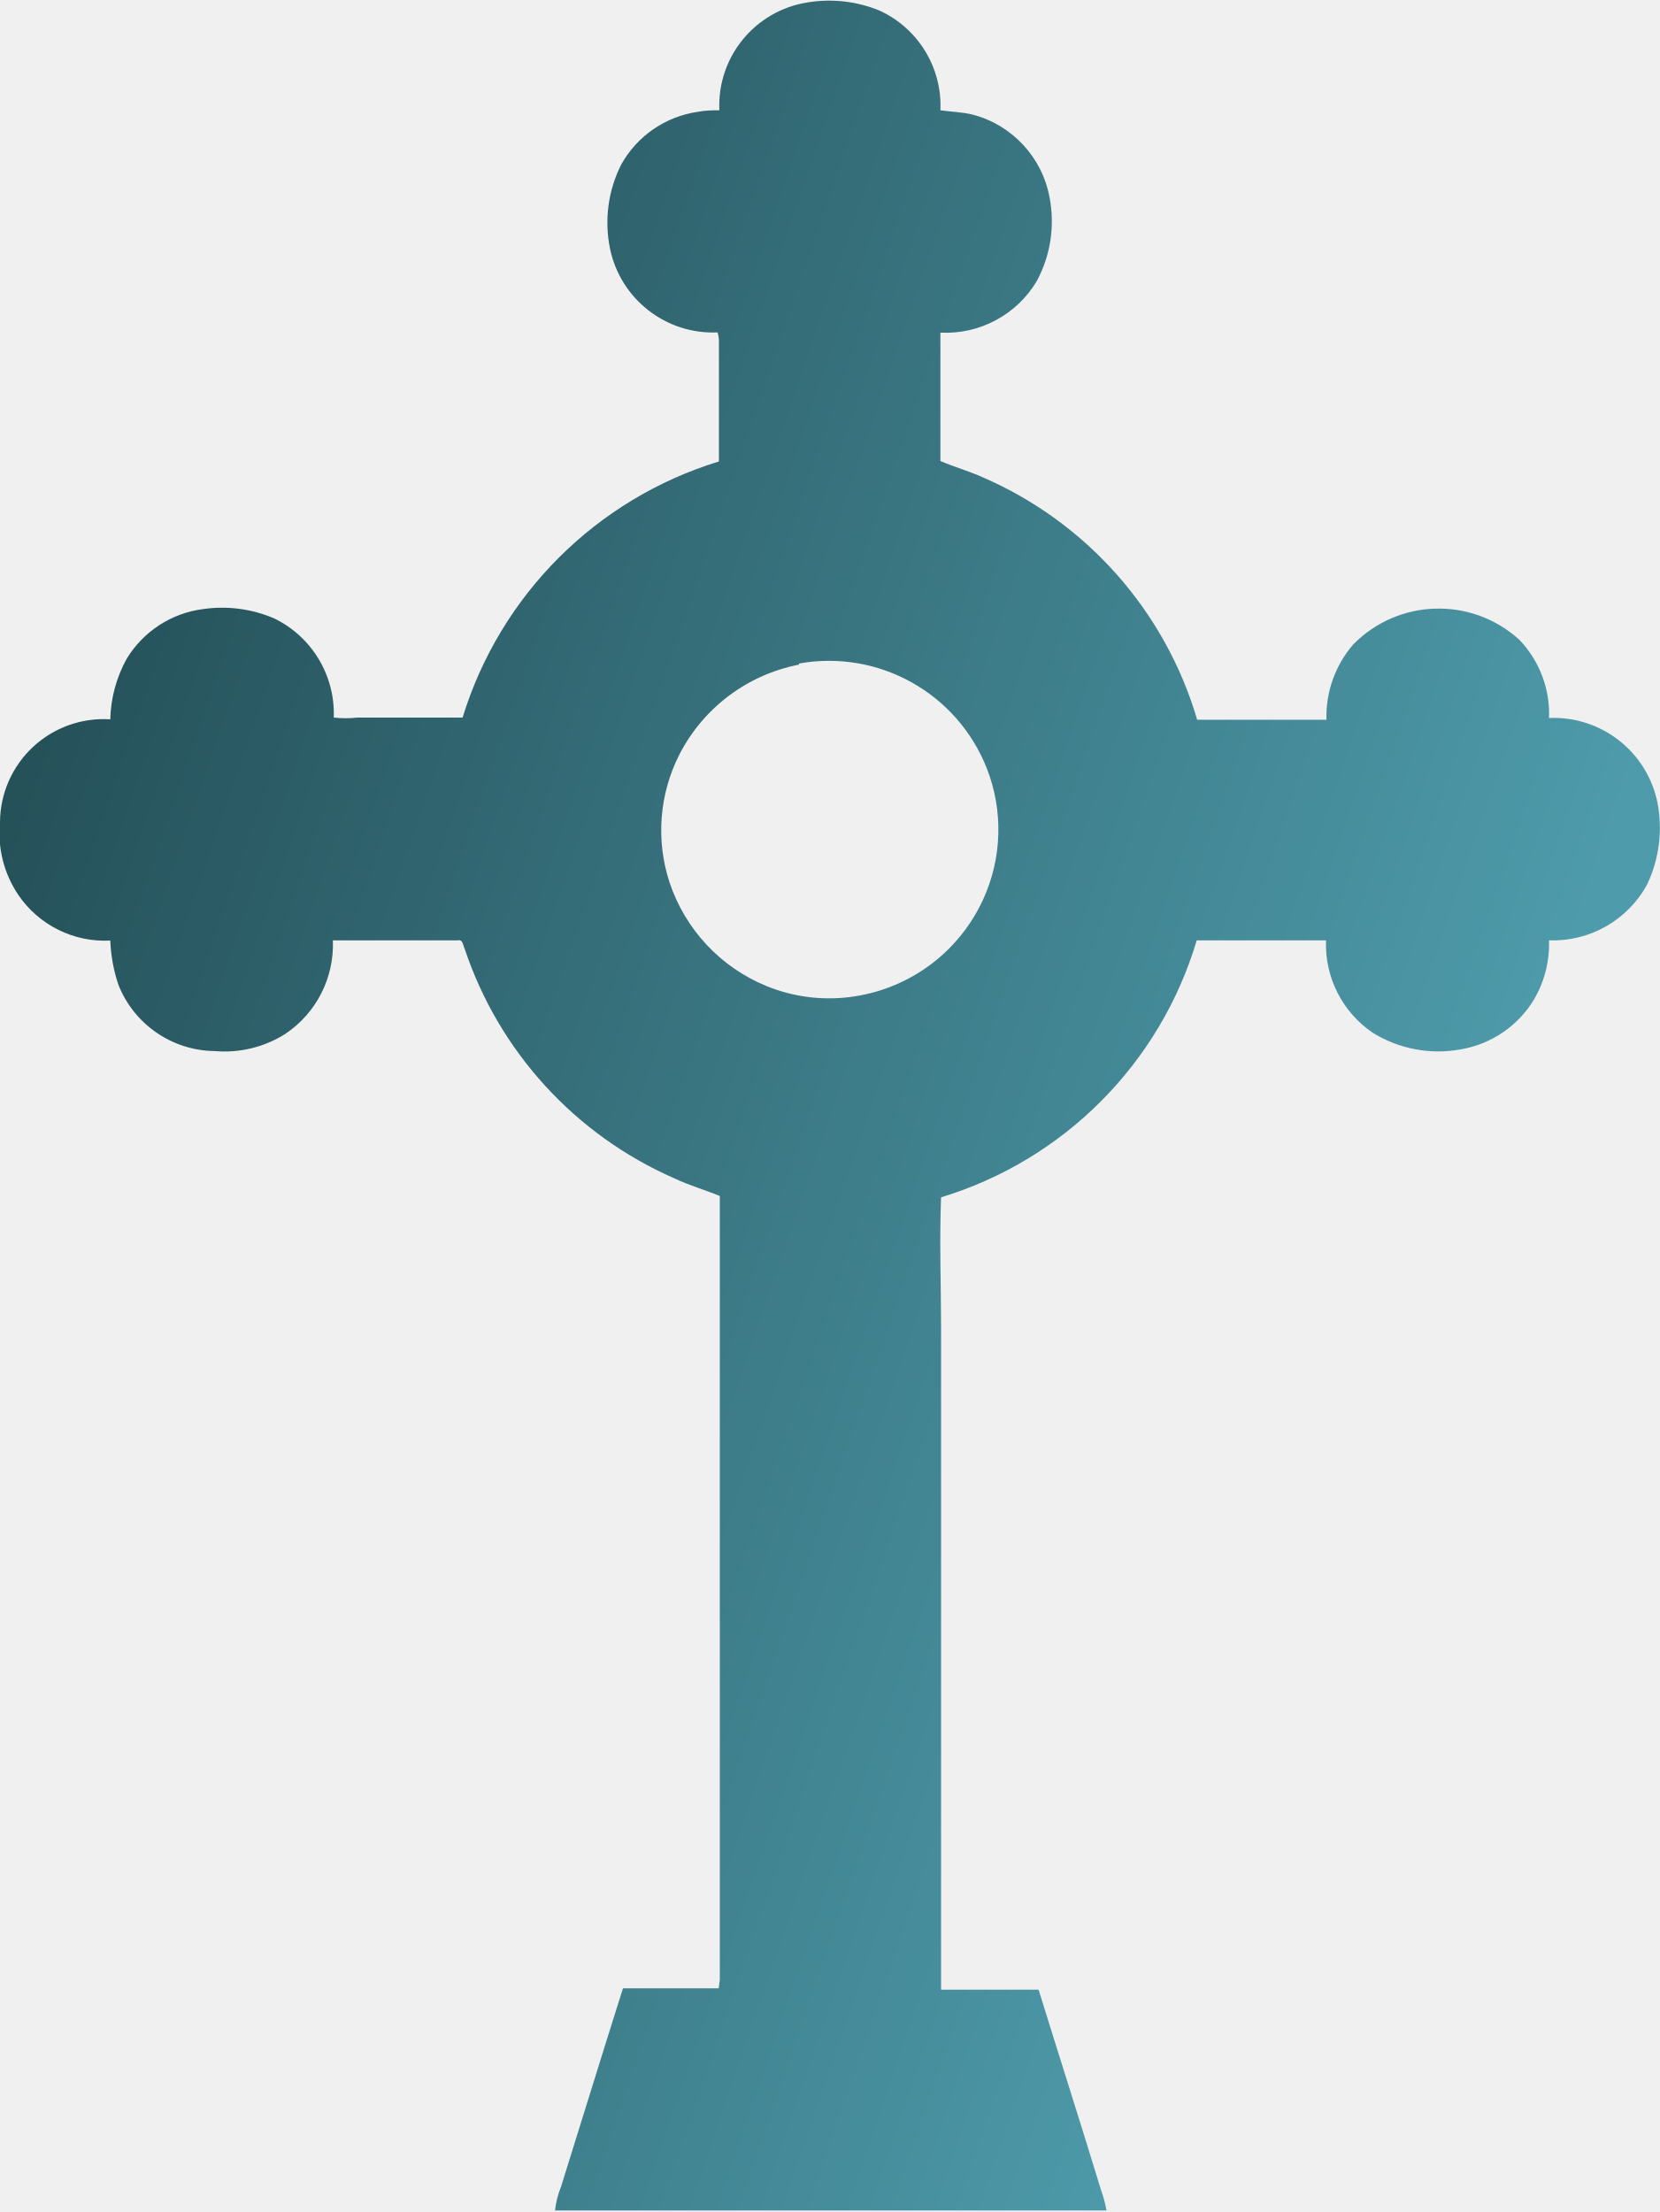
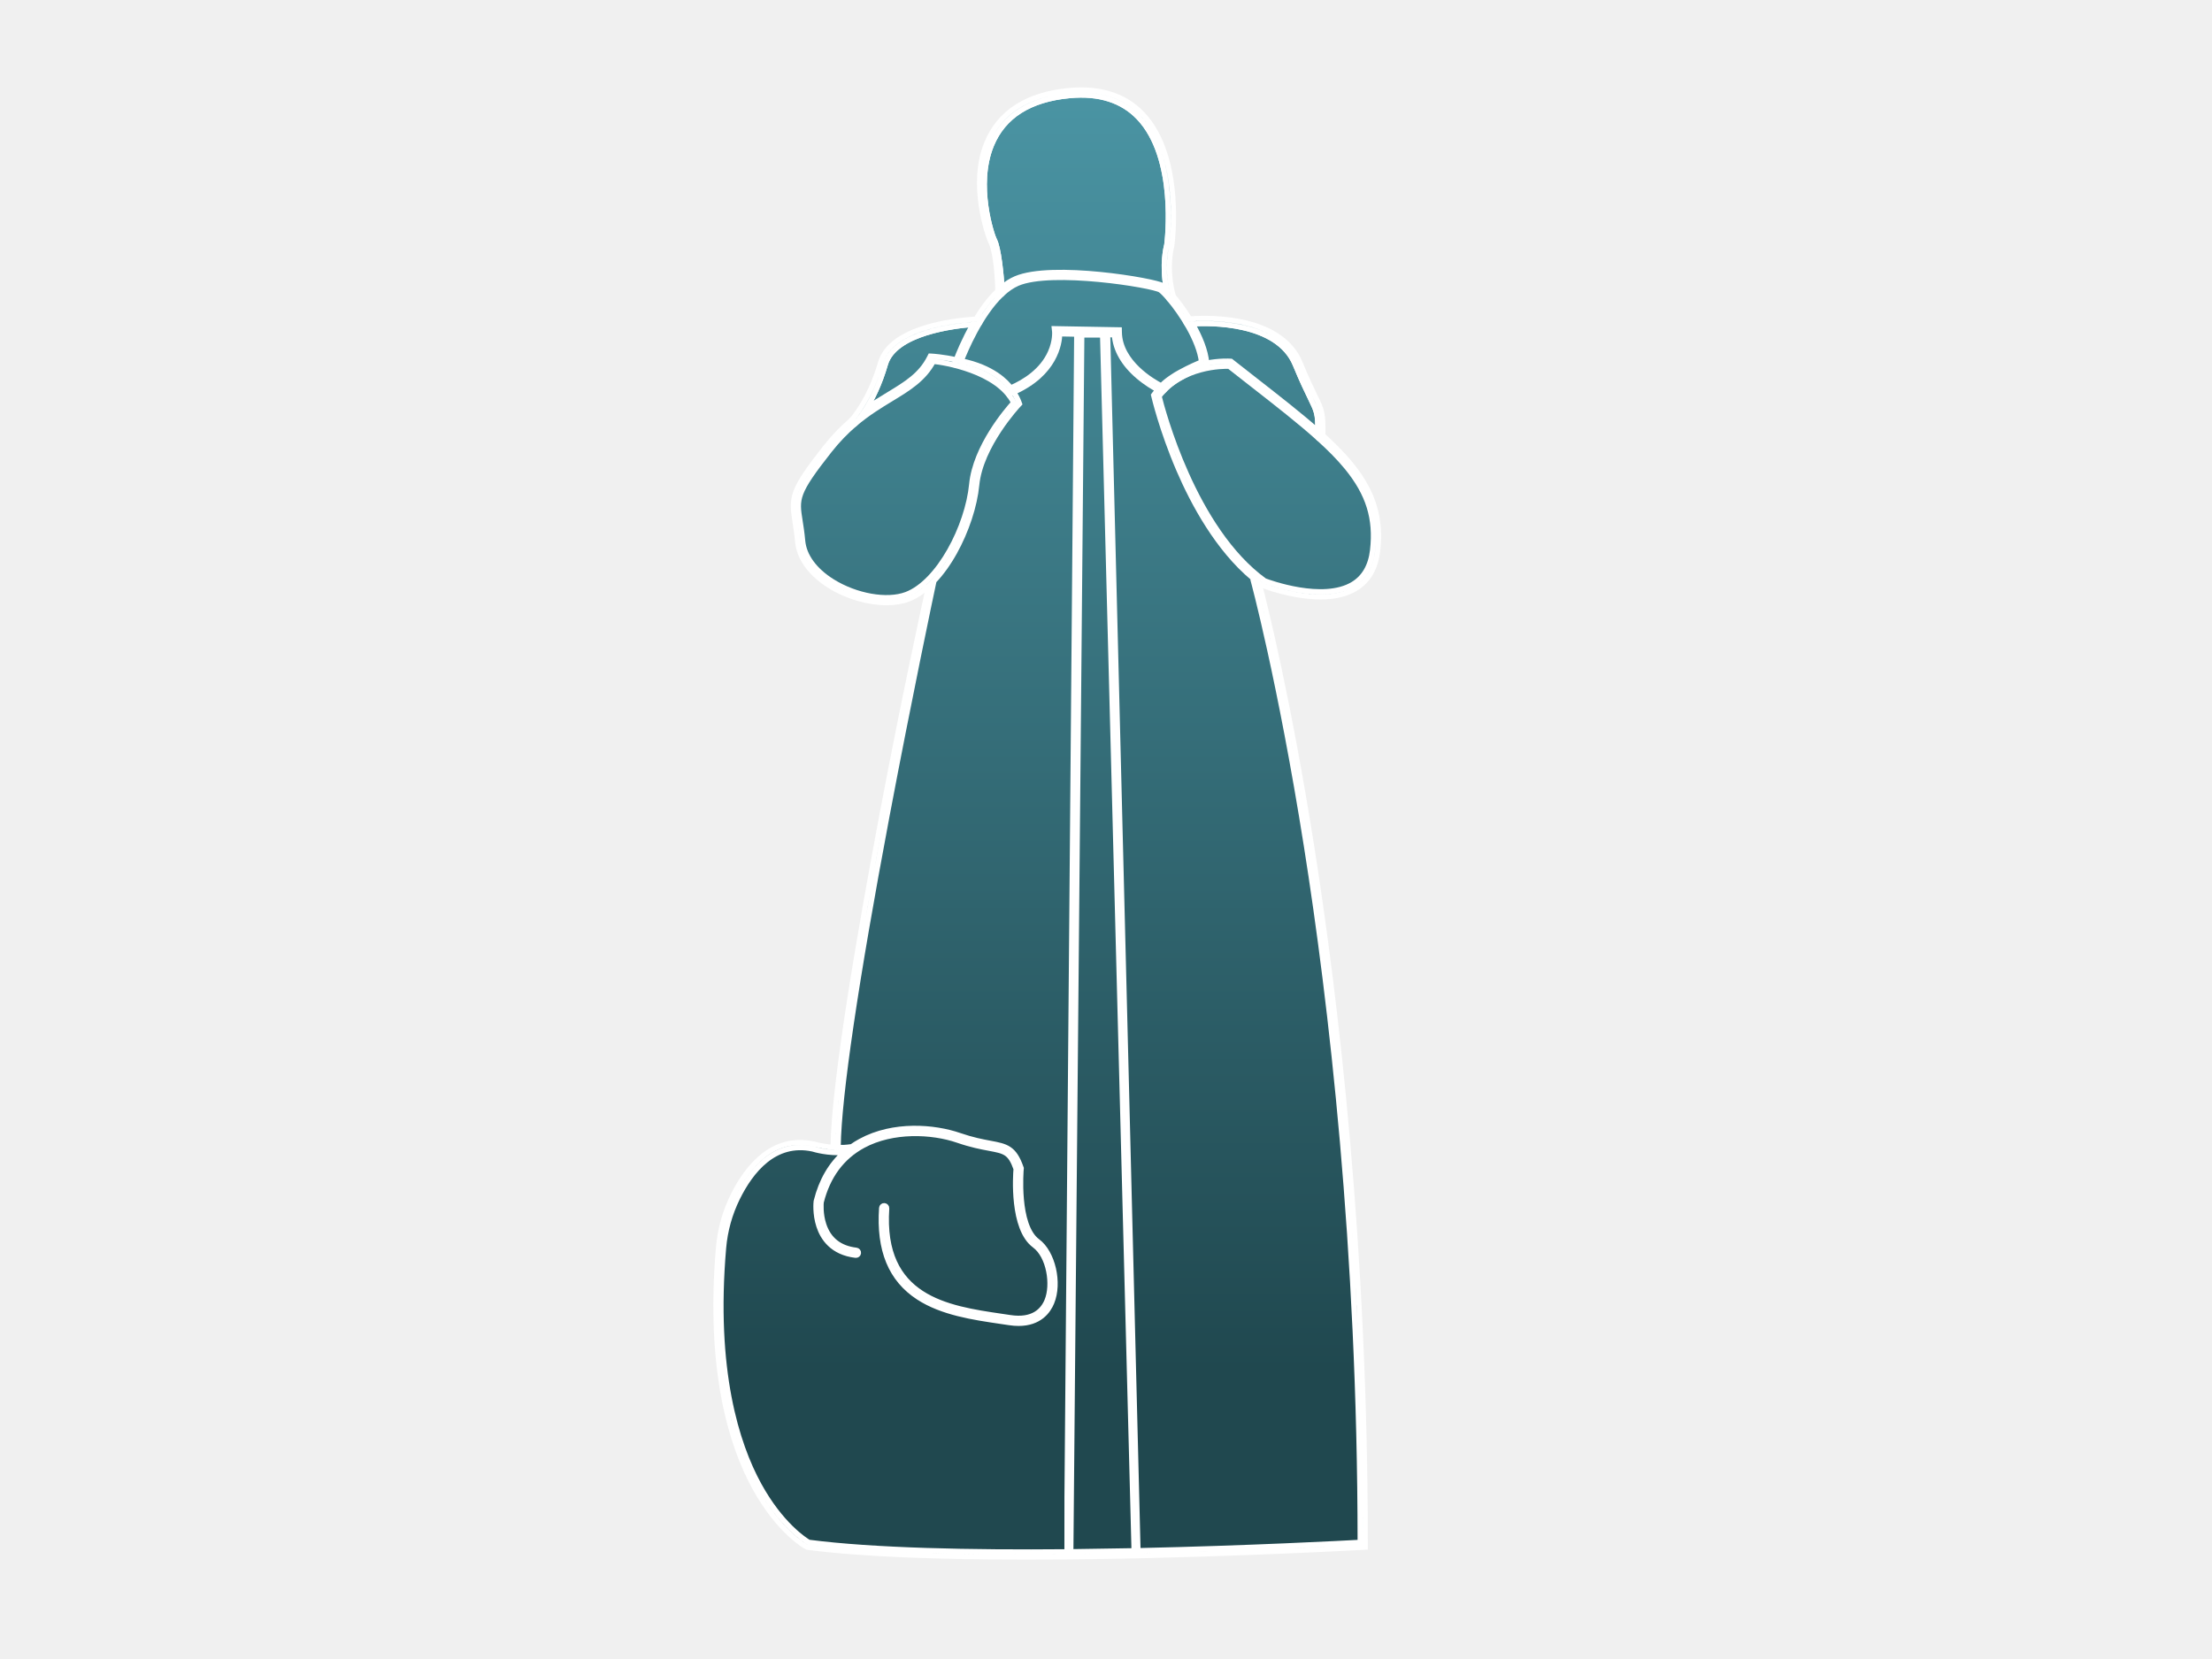
- <svg xmlns="http://www.w3.org/2000/svg" id="Layer_1" data-name="Layer 1" viewBox="0 0 75.22 100.28">
-   <defs>
-     <style>.cls-1{fill:url(#linear-gradient);}</style>
-     <linearGradient id="linear-gradient" x1="-912.07" y1="626.59" x2="-911.07" y2="626.59" gradientTransform="matrix(68.17, 42.38, 31.79, -90.89, 42251.6, 95628.41)" gradientUnits="userSpaceOnUse">
-       <stop offset="0" stop-color="#20484f" />
-       <stop offset="1" stop-color="#4e9bab" />
-     </linearGradient>
-   </defs>
-   <g id="f89e067a-9d9c-48e1-b53e-43b81444b6cb">
-     <path class="cls-1" d="M32.61,5a4.73,4.73,0,0,1,4-4.89,6,6,0,0,1,3.26.37A4.74,4.74,0,0,1,42.63,5c.49.07,1,.08,1.48.2a4.78,4.78,0,0,1,3.47,3.76A5.72,5.72,0,0,1,47,12.74a4.8,4.8,0,0,1-4.37,2.34V20.9c.62.27,1.28.45,1.9.73a17.3,17.3,0,0,1,9.74,11c1.95,0,3.91,0,5.86,0a5,5,0,0,1,1.21-3.41A5.43,5.43,0,0,1,68.87,29a4.85,4.85,0,0,1,1.35,3.55,4.8,4.8,0,0,1,4.92,3.86,6,6,0,0,1-.47,3.68,4.86,4.86,0,0,1-4.45,2.54,5,5,0,0,1-.68,2.68,4.81,4.81,0,0,1-3.31,2.26,5.64,5.64,0,0,1-4-.75,4.84,4.84,0,0,1-2.12-4.19c-2,0-3.91,0-5.86,0A17.36,17.36,0,0,1,42.66,54.28c-.08,2,0,3.95,0,5.92v30c1.47,0,2.95,0,4.42,0,.93,3,1.89,6,2.83,9.08a5.79,5.79,0,0,1,.25.93q-12.51,0-25,0a4,4,0,0,1,.27-1.07c.94-3,1.86-6,2.81-9,1.44,0,2.89,0,4.34,0l.05-.39q0-17.76,0-35.53c-.68-.28-1.39-.48-2.06-.8A17.36,17.36,0,0,1,21.06,43c-.07-.13-.08-.43-.3-.37-1.89,0-3.78,0-5.67,0a4.87,4.87,0,0,1-2.17,4.25,5.15,5.15,0,0,1-3.18.77,4.75,4.75,0,0,1-4.37-3A7.11,7.11,0,0,1,5,42.64,4.74,4.74,0,0,1,.83,40.57,5,5,0,0,1,0,37.27,4.7,4.7,0,0,1,5,32.61a5.94,5.94,0,0,1,.74-2.74,4.76,4.76,0,0,1,3.48-2.26,6,6,0,0,1,3.22.43,4.8,4.8,0,0,1,2.69,4.49,4.86,4.86,0,0,0,1.08,0h4.76A17.52,17.52,0,0,1,32.59,20.92c0-1.78,0-3.55,0-5.33a1.54,1.54,0,0,0-.06-.52,4.77,4.77,0,0,1-4.88-3.81,5.86,5.86,0,0,1,.51-3.8,4.75,4.75,0,0,1,3.47-2.39C32,5,32.29,5,32.61,5Zm3.61,25.13a7.76,7.76,0,0,0-5.42,4.07A7.58,7.58,0,0,0,30.35,40a7.71,7.71,0,0,0,4.39,4.7,7.5,7.5,0,0,0,4,.47,7.68,7.68,0,0,0,5.83-4.4,7.6,7.6,0,0,0,.17-5.92,7.69,7.69,0,0,0-8.52-4.77Z" />
+ <svg xmlns="http://www.w3.org/2000/svg" version="1.1" x="0px" y="0px" viewBox="0 0 1728 1296" enable-background="new 0 0 1728 1296" xml:space="preserve">
+   <g id="Layer_1">
+ </g>
+   <g id="Layer_2">
+     <g>
+       <g>
+         <linearGradient id="SVGID_1_" gradientUnits="userSpaceOnUse" x1="690.352" y1="-19.972" x2="690.352" y2="1070.547">
+           <stop offset="0" style="stop-color:#4E9BAB" />
+           <stop offset="1" style="stop-color:#20484F" />
+         </linearGradient>
+         <path fill="url(#SVGID_1_)" stroke="#FFFFFF" stroke-width="4" stroke-miterlimit="10" d="M729.87,452.74     c-0.01,0.05-0.09,0.42-0.22,1.08c-0.01,0-0.01,0-0.01,0.01c-2.19,10.32-19.51,92.34-36.78,183.9     c-24.32,128.92-37.48,218.13-38.07,257.97c0,0.26-0.06,0.51-0.16,0.73c-0.29,0.73-1.01,1.24-1.84,1.24h-0.03     c-0.89-0.01-1.64-0.6-1.88-1.4c-0.06-0.2-0.09-0.41-0.09-0.63c0.75-50.62,21.15-168.6,38.14-258.66     c15.91-84.38,32.24-159.72,36.47-179.04c0.67-3.01,1.03-4.66,1.06-4.78c0.23-1.08,0.79-3.02,1.87-2.79     C729.41,450.6,730.1,451.66,729.87,452.74z" />
+       </g>
+       <g>
+         <linearGradient id="SVGID_00000119823065711046772360000005197273004435940754_" gradientUnits="userSpaceOnUse" x1="812.899" y1="-19.972" x2="812.899" y2="1070.547">
+           <stop offset="0" style="stop-color:#4E9BAB" />
+           <stop offset="1" style="stop-color:#20484F" />
+         </linearGradient>
+         <path fill="url(#SVGID_00000119823065711046772360000005197273004435940754_)" stroke="#FFFFFF" stroke-width="4" stroke-miterlimit="10" d="     M1024.62,660.95c-18.19-115.07-36.6-188.68-40.97-205.48c-0.61-2.34-0.95-3.58-0.97-3.68c-0.3-1.06-1.39-1.69-2.46-1.39     c-0.66,0.18-1.15,0.67-1.36,1.27v0.01c-0.13,0.36-0.15,0.77-0.04,1.17c0.21,0.77,21.16,77.83,41.85,208.72     c19.05,120.5,41.75,312.46,41.87,543.27c-12.67,0.69-86.7,4.62-173.53,6.51h-0.2c-0.97,0.02-1.93,0.04-2.9,0.06     c-16.14,0.35-32.7,0.62-49.37,0.78c-1.01,0.01-2.03,0.02-3.04,0.03c-74.61,0.67-151.06-0.8-201.73-7.42     c-2.61-1.53-21.78-13.54-39.03-45.17c-17.09-31.31-35.72-88.78-27.47-184.71c1.17-13.63,4.82-26.75,10.85-38.98     c10.36-21.05,28.98-44.77,58.81-38.33c1.25,0.39,11.9,3.61,24.66,2.69c1.57-0.12,3.17-0.29,4.78-0.54     c1.09-0.17,1.84-1.19,1.67-2.28c-0.14-0.89-0.17-1.55-0.78-1.67c-0.14-0.03-0.31-0.03-0.51,0c-3.44,0.53-6.88,0.69-10.12,0.62     c-1.29-0.02-2.54-0.08-3.75-0.16c-8.42-0.61-14.73-2.47-14.81-2.5l-0.19-0.05c-32.42-7.06-52.35,18.1-63.35,40.45     c-6.25,12.69-10.03,26.28-11.24,40.41c-8.36,97.17,10.68,155.49,28.12,187.3c19.04,34.73,39.89,46.15,40.76,46.62l0.33,0.17     l0.36,0.04c43.62,5.74,106.41,7.65,170.71,7.65c127.54,0,261.08-7.52,263.09-7.63l1.88-0.11v-1.89     C1066.54,974.81,1043.75,781.92,1024.62,660.95z" />
+       </g>
+       <g>
+         <linearGradient id="SVGID_00000059298204621179087020000001613812193547981753_" gradientUnits="userSpaceOnUse" x1="730.829" y1="-19.972" x2="730.829" y2="1070.547">
+           <stop offset="0" style="stop-color:#4E9BAB" />
+           <stop offset="1" style="stop-color:#20484F" />
+         </linearGradient>
+         <path fill="url(#SVGID_00000059298204621179087020000001613812193547981753_)" stroke="#FFFFFF" stroke-width="4" stroke-miterlimit="10" d="     M821.57,1017.64c-2.64,6.38-9.4,16.18-25.84,16.18c-2.25,0-4.68-0.18-7.3-0.58c-2.23-0.34-4.5-0.67-6.8-1.01     c-21.4-3.15-45.64-6.72-64.13-18.75c-21.6-14.06-31.02-36.88-28.79-69.79c0.07-1.1,1.02-1.96,2.13-1.86     c1.1,0.07,1.93,1.03,1.86,2.13c-4.77,70.44,47.51,78.13,89.51,84.31c2.31,0.34,4.59,0.67,6.82,1.01     c18.17,2.78,25.72-5.63,28.85-13.17c5.16-12.42,1.69-34.8-9.7-43.21c-17.77-13.11-14.87-54.73-14.45-59.77     c-4.6-13.02-8.78-13.81-20.93-16.09c-6.27-1.17-14.06-2.63-24.59-6.26c-20.19-6.96-50.91-8.37-74.03,4.18     c-16.57,9-27.55,23.86-32.64,44.18c-0.1,1.06-0.76,9.22,2.03,17.62c3.88,11.7,12.4,18.4,25.32,19.9c1.1,0.13,1.89,1.12,1.76,2.22     c-0.13,1.09-1.12,1.89-2.22,1.75c-18.25-2.12-25.68-13.53-28.7-22.74c-3.22-9.78-2.2-18.94-2.15-19.33l0.05-0.25     c3.94-15.85,11.3-28.58,21.96-38.01c1.79-1.59,3.69-3.09,5.67-4.49c2.22-1.57,4.56-3.03,7.01-4.36     c25.84-14.03,57.76-11.17,77.24-4.45c10.25,3.53,17.89,4.96,24.02,6.11c12.45,2.34,18.7,3.51,24.12,19.11l0.14,0.41l-0.04,0.43     c-0.04,0.44-3.91,44.29,12.8,56.62C822.5,978.5,827.96,1002.26,821.57,1017.64z" />
+       </g>
+       <g>
+         <linearGradient id="SVGID_00000091722119231135998140000018421656118096190856_" gradientUnits="userSpaceOnUse" x1="861.255" y1="-19.972" x2="861.255" y2="1070.547">
+           <stop offset="0" style="stop-color:#4E9BAB" />
+           <stop offset="1" style="stop-color:#20484F" />
+         </linearGradient>
+         <path fill="url(#SVGID_00000091722119231135998140000018421656118096190856_)" stroke="#FFFFFF" stroke-width="4" stroke-miterlimit="10" d="     M836.54,1212.17v0.02l49.37-0.78v-0.01L836.54,1212.17z M865.31,261.49l-0.09-3.76h-24.07l-0.03,3.33l-7.59,908.46l-0.03,42.7     l3.04-0.05l8.57-950.44h16.21l24.59,949.67l2.9-0.05h0.2L865.31,261.49z" />
+         <linearGradient id="SVGID_00000129911370419164476860000000033042490298386823_" gradientUnits="userSpaceOnUse" x1="861.225" y1="-19.972" x2="861.225" y2="1070.547">
+           <stop offset="0" style="stop-color:#4E9BAB" />
+           <stop offset="1" style="stop-color:#20484F" />
+         </linearGradient>
+         <polygon fill="url(#SVGID_00000129911370419164476860000000033042490298386823_)" stroke="#FFFFFF" stroke-width="4" stroke-miterlimit="10" points="     885.91,1211.4 836.54,1212.17 845.11,261.73 861.32,261.73    " />
+       </g>
+       <g>
+         <linearGradient id="SVGID_00000095325842012815024500000006819938584687178624_" gradientUnits="userSpaceOnUse" x1="708.123" y1="-19.972" x2="708.123" y2="1070.547">
+           <stop offset="0" style="stop-color:#4E9BAB" />
+           <stop offset="1" style="stop-color:#20484F" />
+         </linearGradient>
+         <path fill="url(#SVGID_00000095325842012815024500000006819938584687178624_)" stroke="#FFFFFF" stroke-width="4" stroke-miterlimit="10" d="     M796.04,314.29c-1.03-2.77-2.41-5.42-4.13-7.92c-6.71-9.81-18.53-17.53-34.73-22.59c-3.54-1.11-7-2-10.21-2.72     c-10.52-2.34-18.51-2.8-18.95-2.82l-1.3-0.07l-0.59,1.17c-6.89,13.6-17.99,20.34-32.04,28.88c-5.62,3.41-11.51,6.99-17.59,11.28     c-0.01,0.01-0.01,0.01-0.01,0.01c-3.72,2.62-7.51,5.5-11.36,8.79c-0.02,0.01-0.03,0.02-0.03,0.03     c-6.64,5.67-13.44,12.51-20.26,21.15c-26.52,33.61-26.8,38.86-23.77,58.12c0.67,4.26,1.43,9.08,1.99,15.26     c1.18,13.03,10.04,25.35,24.95,34.71c13.58,8.52,30.29,13.25,44.64,13.25c6.17,0,11.91-0.88,16.77-2.71     c5.39-2.03,10.78-5.47,15.98-10.17c1.42-1.27,2.84-2.65,4.24-4.11c0-0.01,0-0.01,0.01-0.01c5.72-6.02,11.16-13.55,16.06-22.34     c9.26-16.61,15.74-36.29,17.32-52.66c2.97-30.76,32.29-62.14,32.59-62.45l0.85-0.91L796.04,314.29z M759.05,378.43     c-3.16,32.68-25.65,76.38-51.04,85.94c-15.07,5.67-39.41,1.39-57.88-10.19c-13.82-8.67-22.02-19.93-23.08-31.68     c-0.57-6.31-1.35-11.21-2.03-15.53c-2.75-17.46-3.4-21.61,22.96-55.01c6.54-8.29,13.08-14.89,19.49-20.39     c0.12-0.08,0.22-0.17,0.32-0.27c0.01-0.01,0.02-0.02,0.04-0.04c9.89-8.42,19.46-14.24,28.33-19.62     c13.64-8.29,25.47-15.47,32.92-29.31c8.04,0.69,50.4,7.46,62.76,32.23C786.75,320.18,761.89,348.98,759.05,378.43z" />
+         <linearGradient id="SVGID_00000175317784186523837830000006569572960742917054_" gradientUnits="userSpaceOnUse" x1="707.789" y1="-19.972" x2="707.789" y2="1070.547">
+           <stop offset="0" style="stop-color:#4E9BAB" />
+           <stop offset="1" style="stop-color:#20484F" />
+         </linearGradient>
+         <path fill="url(#SVGID_00000175317784186523837830000006569572960742917054_)" stroke="#FFFFFF" stroke-width="4" stroke-miterlimit="10" d="     M791.84,314.56c-5.09,5.62-29.95,34.42-32.79,63.87c-3.16,32.68-25.65,76.38-51.04,85.94c-15.07,5.67-39.41,1.39-57.88-10.19     c-13.82-8.67-22.02-19.93-23.08-31.68c-0.57-6.31-1.35-11.21-2.03-15.53c-2.75-17.46-3.4-21.61,22.96-55.01     c6.54-8.29,13.08-14.89,19.49-20.39c0.12-0.08,0.22-0.17,0.32-0.27c0.01-0.01,0.02-0.02,0.04-0.04     c9.89-8.42,19.46-14.24,28.33-19.62c13.64-8.29,25.47-15.47,32.92-29.31C737.12,283.02,779.48,289.79,791.84,314.56z" />
+       </g>
+       <g>
+         <linearGradient id="SVGID_00000074430053436004212370000002288967066237288331_" gradientUnits="userSpaceOnUse" x1="989.039" y1="-19.972" x2="989.039" y2="1070.547">
+           <stop offset="0" style="stop-color:#4E9BAB" />
+           <stop offset="1" style="stop-color:#20484F" />
+         </linearGradient>
+         <path fill="url(#SVGID_00000074430053436004212370000002288967066237288331_)" stroke="#FFFFFF" stroke-width="4" stroke-miterlimit="10" d="     M1033.38,340.12c-1.29-1.18-2.61-2.36-3.95-3.55c-13.73-12.11-30.22-24.99-49.15-39.77c-5.81-4.54-11.86-9.27-18.15-14.22     l-0.48-0.38l-0.62-0.04c-0.69-0.05-8.29-0.48-18.34,1.44c-6.25,1.2-13.45,3.31-20.53,6.99c-0.04,0.02-0.07,0.04-0.11,0.06     c-2.3,1.21-4.59,2.58-6.83,4.15c-0.04,0.02-0.07,0.05-0.11,0.07c-0.16,0.1-0.31,0.21-0.47,0.33c-3.58,2.57-7.03,5.64-10.16,9.3     h-0.01c-0.95,1.09-1.86,2.23-2.74,3.43l-0.54,0.74l0.2,0.9c0.06,0.26,6.13,26.35,19.47,57.36c11.41,26.52,30.46,61.78,58,84.74     v0.01c1.57,1.31,3.17,2.57,4.79,3.79c0.72,0.55,1.45,1.09,2.19,1.62l0.2,0.15l0.23,0.09c0.47,0.19,11.72,4.59,26.3,7.16     c6.85,1.21,13.19,1.82,19.01,1.82c11.02,0,20.18-2.17,27.36-6.48c9.9-5.95,15.72-15.9,17.28-29.59     C1080.41,393.47,1064.76,368.61,1033.38,340.12z M1072.24,429.79c-1.41,12.38-6.58,21.33-15.36,26.61     c-23.39,14.06-65.45-1.39-68.92-2.7c-55.53-40.11-79.94-133.94-82.45-144.14c18.01-23.58,49.89-23.57,54.66-23.43     c6.11,4.8,11.99,9.4,17.65,13.82c20.24,15.8,37.83,29.54,52.12,42.4c0.05,0.05,0.1,0.1,0.15,0.14     c8.59,7.75,15.98,15.19,22.03,22.58C1069.04,385.73,1075.06,405.09,1072.24,429.79z" />
+         <linearGradient id="SVGID_00000114781195959928498010000005021084893120969877_" gradientUnits="userSpaceOnUse" x1="989.208" y1="-19.972" x2="989.208" y2="1070.547">
+           <stop offset="0" style="stop-color:#4E9BAB" />
+           <stop offset="1" style="stop-color:#20484F" />
+         </linearGradient>
+         <path fill="url(#SVGID_00000114781195959928498010000005021084893120969877_)" stroke="#FFFFFF" stroke-width="4" stroke-miterlimit="10" d="     M1072.24,429.79c-1.41,12.38-6.58,21.33-15.36,26.61c-23.39,14.06-65.45-1.39-68.92-2.7c-55.53-40.11-79.94-133.94-82.45-144.14     c18.01-23.58,49.89-23.57,54.66-23.43c6.11,4.8,11.99,9.4,17.65,13.82c20.24,15.8,37.83,29.54,52.12,42.4     c0.05,0.05,0.1,0.1,0.15,0.14c8.59,7.75,15.98,15.19,22.03,22.58C1069.04,385.73,1075.06,405.09,1072.24,429.79z" />
+       </g>
+       <g>
+         <linearGradient id="SVGID_00000106131260216244763710000018424810753936551598_" gradientUnits="userSpaceOnUse" x1="844.19" y1="-19.972" x2="844.19" y2="1070.547">
+           <stop offset="0" style="stop-color:#4E9BAB" />
+           <stop offset="1" style="stop-color:#20484F" />
+         </linearGradient>
+         <path fill="url(#SVGID_00000106131260216244763710000018424810753936551598_)" stroke="#FFFFFF" stroke-width="4" stroke-miterlimit="10" d="     M912.81,232.75c-0.71-2.54-1.28-5.01-1.73-7.4c-1-0.96-1.84-1.67-2.48-2.09c-5.97-3.94-86.81-17.78-115.23-5.55     c-3.7,1.59-7.24,3.88-10.59,6.65c0.01,0.12,0.01,0.24,0.02,0.36c0.03,0.35,0.05,0.69,0.06,1c0.01,0.15,0.02,0.3,0.03,0.45     c0.02,0.44,0.05,0.83,0.06,1.18c0.03,0.57,0.05,1.01,0.05,1.28c0,0.11,0,0.22-0.01,0.32c-0.01,0.07-0.01,0.14-0.03,0.21     c-0.02,0.16-0.06,0.29-0.12,0.41c-0.02,0.05-0.05,0.1-0.09,0.14c0,0,0,0,0,0.01c3.83-3.59,7.91-6.49,12.2-8.34     c26.59-11.44,105.74,1.46,111.44,5.22c1.35,0.89,3.76,3.29,6.7,6.75C912.97,233.17,912.87,232.97,912.81,232.75z M942.72,283.95     c-0.01-0.12-0.02-0.23-0.03-0.35c-0.81-9.79-5.41-20.72-11.06-30.59c-0.74-1.31-1.5-2.59-2.28-3.86     c-4.26-6.94-8.88-13.16-12.78-17.81c-2.09-2.49-3.97-4.53-5.49-5.99c-1-0.96-1.84-1.67-2.48-2.09     c-5.97-3.94-86.81-17.78-115.23-5.55c-3.7,1.59-7.24,3.88-10.59,6.65c-1.12,0.92-2.21,1.89-3.29,2.93     c-6.53,6.2-12.27,14.12-17.06,22.01c0,0,0,0-0.01,0c-0.84,1.39-1.66,2.79-2.44,4.17c-6.87,12.08-11.41,23.38-13.01,27.59     c-0.34,0.9-0.55,1.48-0.62,1.67l-0.8,2.23l2.33,0.42c29.77,5.35,39.13,20.98,39.22,21.13l0.87,1.53l1.63-0.67     c0.79-0.33,1.56-0.66,2.31-1c32.57-14.47,35.79-38.18,35.98-45.55l13.23,0.24l24.19,0.43l5.2,0.09     c0.82,11.56,7.17,22.72,18.46,32.38c6.16,5.28,12.25,8.81,15.5,10.54h0.01c1.43,0.75,2.31,1.16,2.42,1.21l1.18,0.39l1.22-0.98     c7.51-9.58,31.9-19.06,32.14-19.15l1.39-0.54L942.72,283.95z M922.05,290.65c-2.32,1.29-4.65,2.69-6.83,4.15     c-0.04,0.02-0.07,0.05-0.11,0.07c-0.16,0.1-0.31,0.21-0.47,0.33c-2.87,1.96-5.47,4.06-7.43,6.2     c-6.26-3.21-32.36-18.03-32.78-41.82l-0.04-1.93l-50.77-0.9l0.25,2.25c0,0.07,0.7,7.1-3.26,16.11     c-6.42,14.59-20.11,23.17-31.03,27.92c-3.09-4.21-13.73-16.06-38.63-21.14c3.14-8.04,14.92-36.2,31.52-51.92     c0.01-0.01,0.03-0.02,0.05-0.04c0.07-0.07,0.14-0.13,0.21-0.19c0.02-0.01,0.02-0.01,0.02-0.02c3.83-3.59,7.91-6.49,12.2-8.34     c26.59-11.44,105.74,1.46,111.44,5.22c1.35,0.89,3.76,3.29,6.7,6.75c0.07,0.1,0.15,0.19,0.23,0.28     c9.24,10.96,23.31,32.04,25.27,49.17c-2.87,1.16-9.62,4.02-16.43,7.79C922.12,290.61,922.09,290.63,922.05,290.65z      M912.81,232.75c-0.71-2.54-1.28-5.01-1.73-7.4c-1-0.96-1.84-1.67-2.48-2.09c-5.97-3.94-86.81-17.78-115.23-5.55     c-3.7,1.59-7.24,3.88-10.59,6.65c0.01,0.12,0.01,0.24,0.02,0.36c0.03,0.35,0.05,0.69,0.06,1c0.01,0.15,0.02,0.3,0.03,0.45     c0.03,0.44,0.05,0.83,0.06,1.18c0.03,0.57,0.05,1.01,0.05,1.28c0,0.11,0,0.22-0.01,0.32c-0.01,0.07-0.01,0.14-0.03,0.21     c-0.02,0.16-0.06,0.29-0.12,0.41c-0.02,0.05-0.05,0.1-0.09,0.14c0,0,0,0,0,0.01c3.83-3.59,7.91-6.49,12.2-8.34     c26.59-11.44,105.74,1.46,111.44,5.22c1.35,0.89,3.76,3.29,6.7,6.75C912.97,233.17,912.87,232.97,912.81,232.75z M912.81,232.75     c-0.71-2.54-1.28-5.01-1.73-7.4c-1-0.96-1.84-1.67-2.48-2.09c-5.97-3.94-86.81-17.78-115.23-5.55c-3.7,1.59-7.24,3.88-10.59,6.65     c0.01,0.12,0.01,0.24,0.02,0.36c0.03,0.35,0.05,0.69,0.06,1c0.01,0.15,0.02,0.3,0.03,0.45c0.02,0.44,0.05,0.83,0.06,1.18     c0.03,0.57,0.05,1.01,0.05,1.28c0,0.11,0,0.22-0.01,0.32c-0.01,0.07-0.01,0.14-0.03,0.21c-0.02,0.16-0.06,0.29-0.12,0.41     c-0.02,0.05-0.05,0.1-0.09,0.14c0,0,0,0,0,0.01c3.83-3.59,7.91-6.49,12.2-8.34c26.59-11.44,105.74,1.46,111.44,5.22     c1.35,0.89,3.76,3.29,6.7,6.75C912.97,233.17,912.87,232.97,912.81,232.75z" />
+         <linearGradient id="SVGID_00000134216528897088054340000017794537939170743231_" gradientUnits="userSpaceOnUse" x1="844.77" y1="-19.972" x2="844.77" y2="1070.547">
+           <stop offset="0" style="stop-color:#4E9BAB" />
+           <stop offset="1" style="stop-color:#20484F" />
+         </linearGradient>
+         <path fill="url(#SVGID_00000134216528897088054340000017794537939170743231_)" stroke="#FFFFFF" stroke-width="4" stroke-miterlimit="10" d="     M938.59,282.8c-2.87,1.16-9.62,4.02-16.43,7.79c-0.04,0.02-0.07,0.04-0.11,0.06c-2.3,1.21-4.59,2.58-6.83,4.15     c-0.04,0.02-0.07,0.05-0.11,0.07c-0.16,0.1-0.31,0.21-0.47,0.33c-2.87,1.96-5.47,4.06-7.43,6.2     c-6.26-3.21-32.36-18.03-32.78-41.82l-0.04-1.93l-50.77-0.9l0.25,2.25c0,0.07,0.7,7.1-3.26,16.11     c-6.42,14.59-20.11,23.17-31.03,27.92c-3.09-4.21-13.73-16.06-38.63-21.14c3.14-8.04,14.92-36.2,31.52-51.92     c0.01-0.01,0.03-0.02,0.05-0.04c0.09-0.05,0.16-0.11,0.21-0.19c0.02-0.01,0.02-0.01,0.02-0.02c3.83-3.59,7.91-6.49,12.2-8.34     c26.59-11.44,105.74,1.46,111.44,5.22c1.35,0.89,3.76,3.29,6.7,6.75c0.07,0.1,0.15,0.19,0.23,0.28     C922.56,244.59,936.63,265.67,938.59,282.8z" />
+         <linearGradient id="SVGID_00000011746175992773769490000007168909574488720564_" gradientUnits="userSpaceOnUse" x1="963.925" y1="-19.972" x2="963.925" y2="1070.547">
+           <stop offset="0" style="stop-color:#4E9BAB" />
+           <stop offset="1" style="stop-color:#20484F" />
+         </linearGradient>
+         <path fill="url(#SVGID_00000011746175992773769490000007168909574488720564_)" stroke="#FFFFFF" stroke-width="4" stroke-miterlimit="10" d="     M1062.54,1204.84c-12.67,0.69-86.7,4.62-173.53,6.51l-23.7-949.86l5.2,0.09c0.82,11.56,7.17,22.72,18.46,32.38     c6.16,5.28,12.25,8.81,15.5,10.54c-0.95,1.09-1.86,2.23-2.74,3.43l-0.54,0.74l0.2,0.9c0.06,0.26,6.13,26.35,19.47,57.36     c11.41,26.52,30.46,61.78,58,84.74v0.01c-0.13,0.36-0.15,0.77-0.04,1.17c0.21,0.77,21.16,77.83,41.85,208.72     C1039.72,782.07,1062.42,974.03,1062.54,1204.84z" />
+         <linearGradient id="SVGID_00000047771385251471058640000001132853332664081331_" gradientUnits="userSpaceOnUse" x1="702.187" y1="-19.972" x2="702.187" y2="1070.547">
+           <stop offset="0" style="stop-color:#4E9BAB" />
+           <stop offset="1" style="stop-color:#20484F" />
+         </linearGradient>
+         <path fill="url(#SVGID_00000047771385251471058640000001132853332664081331_)" stroke="#FFFFFF" stroke-width="4" stroke-miterlimit="10" d="     M841.12,261.06l-7.59,908.46l-0.03,42.7c-74.61,0.67-151.06-0.8-201.73-7.42c-2.61-1.53-21.78-13.54-39.03-45.17     c-17.09-31.31-35.72-88.78-27.47-184.71c1.17-13.63,4.82-26.75,10.85-38.98c10.36-21.05,28.98-44.77,58.81-38.33     c1.25,0.39,11.9,3.61,24.66,2.69c-10.66,9.43-18.02,22.16-21.96,38.01l-0.05,0.25c-0.05,0.39-1.07,9.55,2.15,19.33     c3.02,9.21,10.45,20.62,28.7,22.74c1.1,0.14,2.09-0.66,2.22-1.75c0.13-1.1-0.66-2.09-1.76-2.22c-12.92-1.5-21.44-8.2-25.32-19.9     c-2.79-8.4-2.13-16.56-2.03-17.62c5.09-20.32,16.07-35.18,32.64-44.18c23.12-12.55,53.84-11.14,74.03-4.18     c10.53,3.63,18.32,5.09,24.59,6.26c12.15,2.28,16.33,3.07,20.93,16.09c-0.42,5.04-3.32,46.66,14.45,59.77     c11.39,8.41,14.86,30.79,9.7,43.21c-3.13,7.54-10.68,15.95-28.85,13.17c-2.23-0.34-4.51-0.67-6.82-1.01     c-42-6.18-94.28-13.87-89.51-84.31c0.07-1.1-0.76-2.06-1.86-2.13c-1.11-0.1-2.06,0.76-2.13,1.86     c-2.23,32.91,7.19,55.73,28.79,69.79c18.49,12.03,42.73,15.6,64.13,18.75c2.3,0.34,4.57,0.67,6.8,1.01     c2.62,0.4,5.05,0.58,7.3,0.58c16.44,0,23.2-9.8,25.84-16.18c6.39-15.38,0.93-39.14-11.02-47.96     c-16.71-12.33-12.84-56.18-12.8-56.62l0.04-0.43l-0.14-0.41c-5.42-15.6-11.67-16.77-24.12-19.11     c-6.13-1.15-13.77-2.58-24.02-6.11c-19.48-6.72-51.4-9.58-77.24,4.45c-2.45,1.33-4.79,2.79-7.01,4.36     c-0.14-0.03-0.31-0.03-0.51,0c-3.44,0.53-6.88,0.69-10.12,0.62c0.1-0.22,0.16-0.47,0.16-0.73     c0.59-39.84,13.75-129.05,38.07-257.97c17.27-91.56,34.59-173.58,36.78-183.9c0-0.01,0-0.01,0.01-0.01     c5.72-6.02,11.16-13.55,16.06-22.34c9.26-16.61,15.74-36.29,17.32-52.66c2.97-30.76,32.29-62.14,32.59-62.45l0.85-0.91     l-0.43-1.17c-1.03-2.77-2.41-5.42-4.13-7.92c32.57-14.47,35.79-38.18,35.98-45.55L841.12,261.06z" />
+       </g>
+       <g>
+         <linearGradient id="SVGID_00000122684135464769103460000006499730289244366502_" gradientUnits="userSpaceOnUse" x1="718.24" y1="-19.972" x2="718.24" y2="1070.547">
+           <stop offset="0" style="stop-color:#4E9BAB" />
+           <stop offset="1" style="stop-color:#20484F" />
+         </linearGradient>
+         <path fill="url(#SVGID_00000122684135464769103460000006499730289244366502_)" stroke="#FFFFFF" stroke-width="4" stroke-miterlimit="10" d="     M759.98,253.47c-6.87,12.08-11.41,23.38-13.01,27.59c-10.52-2.34-18.51-2.8-18.95-2.82l-1.3-0.07l-0.59,1.17     c-6.89,13.6-17.99,20.34-32.04,28.88c-5.62,3.41-11.51,6.99-17.59,11.28c4.78-7.72,10.65-19.28,15.15-34.85     C698.85,259.76,746.24,254.48,759.98,253.47z" />
+         <linearGradient id="SVGID_00000159456892604195409420000017910827358575993270_" gradientUnits="userSpaceOnUse" x1="714.995" y1="-19.972" x2="714.995" y2="1070.547">
+           <stop offset="0" style="stop-color:#4E9BAB" />
+           <stop offset="1" style="stop-color:#20484F" />
+         </linearGradient>
+         <path fill="url(#SVGID_00000159456892604195409420000017910827358575993270_)" stroke="#FFFFFF" stroke-width="4" stroke-miterlimit="10" d="     M765.64,251.19c0.03,1.1-0.83,2.02-1.94,2.06c-0.09,0-1.44,0.05-3.72,0.22c-13.74,1.01-61.13,6.29-68.33,31.18     c-4.5,15.57-10.37,27.13-15.15,34.85c-0.01,0.01-0.01,0.01-0.01,0.01c-4.58,7.36-8.17,11.22-8.66,11.75     c-0.02,0.02-0.03,0.03-0.04,0.04c-0.1,0.1-0.2,0.19-0.32,0.27c-0.33,0.23-0.73,0.35-1.12,0.35c-0.5,0-1-0.19-1.39-0.56     c-0.79-0.77-0.82-2.03-0.05-2.83c0.01-0.01,0.07-0.08,0.19-0.2c0-0.01,0.01-0.02,0.03-0.03c0.83-0.92,4.03-4.63,8.04-11.12     c4.63-7.49,10.32-18.7,14.64-33.64c3.9-13.49,17.94-23.37,41.72-29.35c14.94-3.75,28.85-4.69,32.89-4.89c0.01,0,0.01,0,0.01,0     c0.66-0.03,1.05-0.05,1.15-0.05C764.67,249.23,765.6,250.08,765.64,251.19z" />
+       </g>
+       <g>
+         <linearGradient id="SVGID_00000168809003515889380680000012746797378949500050_" gradientUnits="userSpaceOnUse" x1="980.535" y1="-19.972" x2="980.535" y2="1070.547">
+           <stop offset="0" style="stop-color:#4E9BAB" />
+           <stop offset="1" style="stop-color:#20484F" />
+         </linearGradient>
+         <path fill="url(#SVGID_00000168809003515889380680000012746797378949500050_)" stroke="#FFFFFF" stroke-width="4" stroke-miterlimit="10" d="     M1029.43,336.57c-13.73-12.11-30.22-24.99-49.15-39.77c-5.81-4.54-11.86-9.27-18.15-14.22l-0.48-0.38l-0.62-0.04     c-0.69-0.05-8.29-0.48-18.34,1.44c-0.81-9.79-5.41-20.72-11.06-30.59c13.36-0.8,66.34-1.74,80.23,31.85     c5.33,12.91,9.06,20.57,11.78,26.16C1028.72,321.46,1029.55,323.17,1029.43,336.57z" />
+         <linearGradient id="SVGID_00000050637018354487584820000015318713828987552933_" gradientUnits="userSpaceOnUse" x1="979.89" y1="-19.972" x2="979.89" y2="1070.547">
+           <stop offset="0" style="stop-color:#4E9BAB" />
+           <stop offset="1" style="stop-color:#20484F" />
+         </linearGradient>
+         <path fill="url(#SVGID_00000050637018354487584820000015318713828987552933_)" stroke="#FFFFFF" stroke-width="4" stroke-miterlimit="10" d="     M1033.38,340.12c0,0.28,0,0.57-0.01,0.87c-0.02,1.09-0.91,1.96-2,1.96h-0.03c-0.48-0.01-0.91-0.18-1.25-0.46     c-0.05-0.04-0.1-0.09-0.15-0.14c-0.36-0.37-0.58-0.87-0.57-1.43c0.03-1.58,0.05-3.02,0.06-4.35c0.12-13.4-0.71-15.11-5.79-25.55     c-2.72-5.59-6.45-13.25-11.78-26.16c-13.89-33.59-66.87-32.65-80.23-31.85c-1.89,0.11-2.99,0.22-3.07,0.23     c-1.1,0.12-2.08-0.68-2.2-1.78c-0.12-1.1,0.68-2.08,1.77-2.2c0.1-0.01,0.52-0.05,1.22-0.11c4.29-0.36,19.16-1.27,35.77,1.48     c25.92,4.29,43.36,15.6,50.43,32.7c5.29,12.8,8.99,20.39,11.69,25.94C1032.87,320.84,1033.67,322.49,1033.38,340.12z" />
+       </g>
+       <g>
+         <linearGradient id="SVGID_00000021841479030728248060000013468769193145066915_" gradientUnits="userSpaceOnUse" x1="840.826" y1="-19.972" x2="840.826" y2="1070.547">
+           <stop offset="0" style="stop-color:#4E9BAB" />
+           <stop offset="1" style="stop-color:#20484F" />
+         </linearGradient>
+         <path fill="url(#SVGID_00000021841479030728248060000013468769193145066915_)" stroke="#FFFFFF" stroke-width="4" stroke-miterlimit="10" d="     M911.46,191.24c-0.46,1.69-3.95,15.36-0.38,34.11c-1-0.96-1.84-1.67-2.48-2.09c-5.97-3.94-86.81-17.78-115.23-5.55     c-3.7,1.59-7.24,3.88-10.59,6.65c-0.63-9.44-2.6-30.64-5.98-36.93c-1.82-3.38-15.2-42.66-2.27-74.08     c9.37-22.77,29.96-35.78,61.19-38.66c22.86-2.1,40.98,3.65,53.82,17.11C919.74,123.42,911.9,187.9,911.46,191.24z" />
+         <linearGradient id="SVGID_00000034772522601640598630000015966869778714506120_" gradientUnits="userSpaceOnUse" x1="840.975" y1="-19.972" x2="840.975" y2="1070.547">
+           <stop offset="0" style="stop-color:#4E9BAB" />
+           <stop offset="1" style="stop-color:#20484F" />
+         </linearGradient>
+         <path fill="url(#SVGID_00000034772522601640598630000015966869778714506120_)" stroke="#FFFFFF" stroke-width="4" stroke-miterlimit="10" d="     M915.27,234.14c-0.18,0.05-0.36,0.07-0.53,0.07c-0.54,0-1.05-0.22-1.42-0.58c-0.08-0.09-0.16-0.18-0.23-0.28     c-0.12-0.18-0.22-0.38-0.28-0.6c-0.71-2.54-1.28-5.01-1.73-7.4c-3.57-18.75-0.08-32.42,0.38-34.11     c0.44-3.34,8.28-67.82-21.92-99.44c-12.84-13.46-30.96-19.21-53.82-17.11c-31.23,2.88-51.82,15.89-61.19,38.66     c-12.93,31.42,0.45,70.7,2.27,74.08c3.38,6.29,5.35,27.49,5.98,36.93c0.01,0.12,0.01,0.24,0.02,0.36c0.02,0.35,0.05,0.68,0.06,1     c0.01,0.15,0.02,0.3,0.03,0.45c0.03,0.44,0.05,0.83,0.06,1.18c0.03,0.57,0.05,1.01,0.05,1.28c0,0.11,0,0.22-0.01,0.32     c-0.01,0.07-0.01,0.14-0.03,0.21c-0.02,0.16-0.06,0.29-0.12,0.41c-0.02,0.05-0.05,0.1-0.09,0.14c0,0,0,0,0,0.01s0,0.01-0.02,0.02     c-0.07,0.06-0.14,0.12-0.21,0.19c-0.02,0.02-0.04,0.03-0.05,0.04c-0.23,0.12-0.54,0.18-0.94,0.18h-0.03c-1.09,0-1.98-0.88-2-1.97     c0-0.29-0.01-0.59-0.01-0.89c-0.22-12.68-1.86-30.84-5.25-37.79c-2.64-5.39-16.67-45.46-3.41-77.67     c9.98-24.26,31.69-38.1,64.52-41.12c24.15-2.22,43.36,3.95,57.09,18.33c9.32,9.76,20.99,28.85,23.72,64.37     c1.62,21.1-0.73,38.34-0.75,38.51l-0.06,0.28c-0.05,0.17-4.8,17.11,1.22,39.14c0.03,0.11,0.06,0.23,0.09,0.34     C916.96,232.74,916.34,233.84,915.27,234.14z" />
+       </g>
+     </g>
  </g>
</svg>
